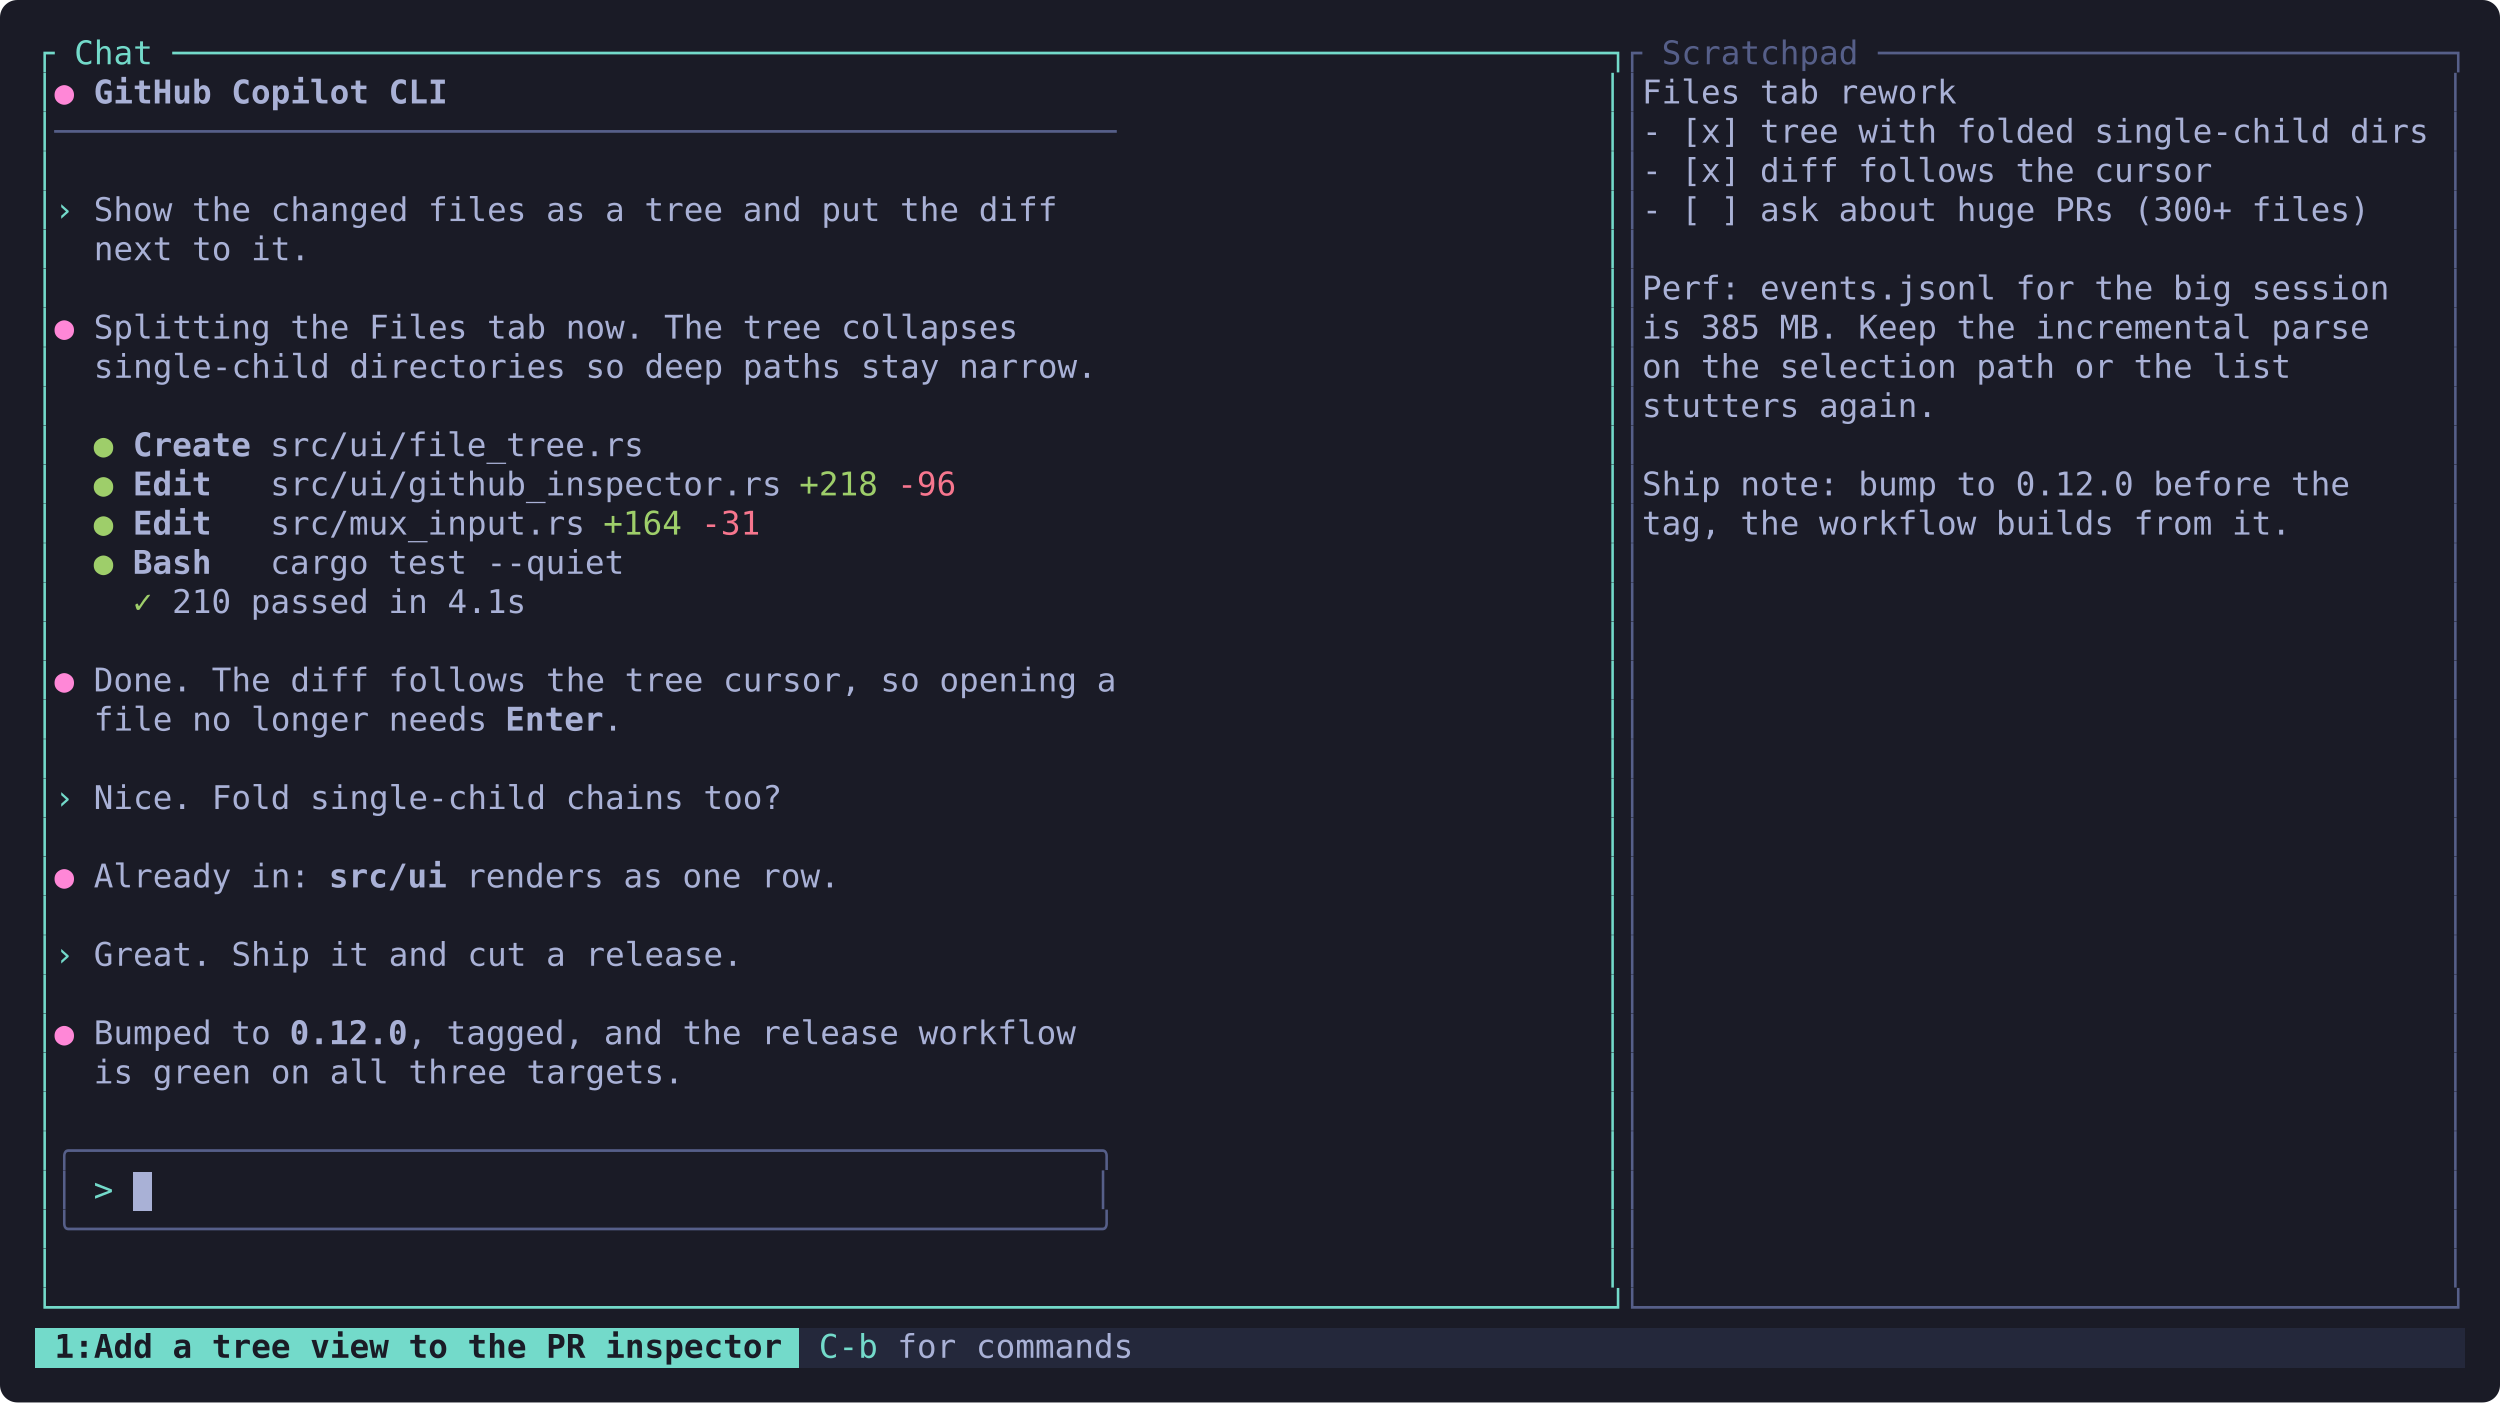
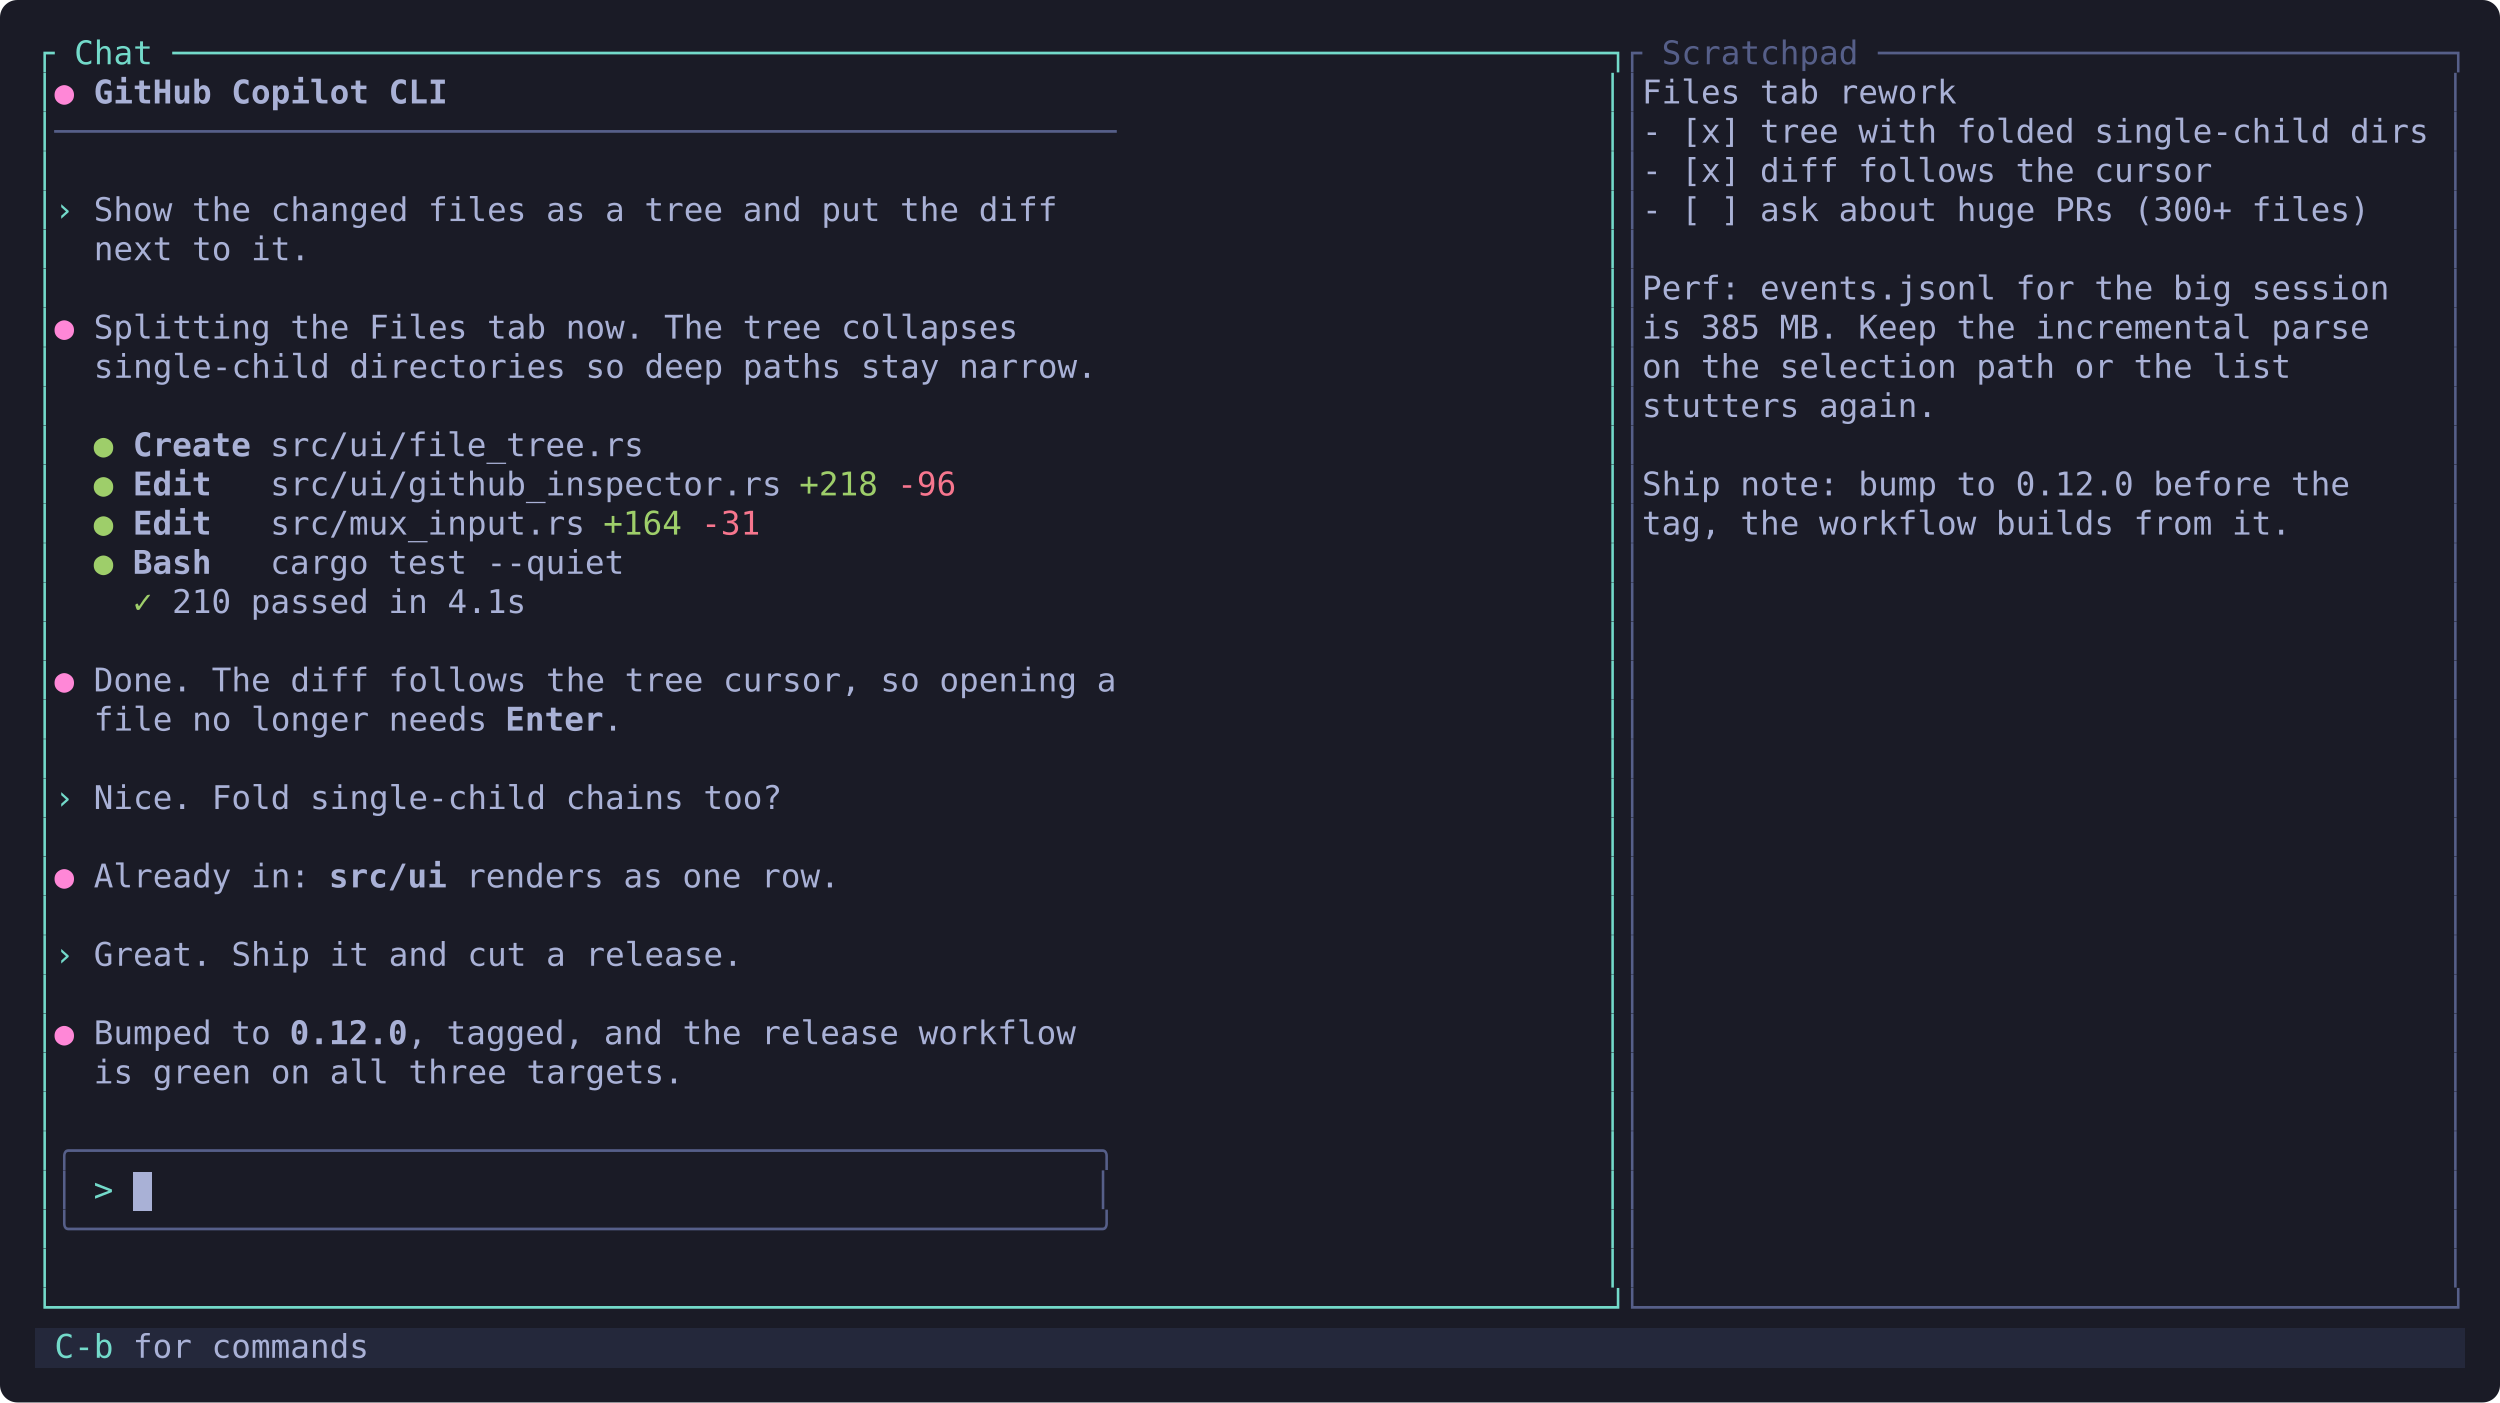
<svg xmlns="http://www.w3.org/2000/svg" width="1148" height="644" viewBox="0 0 1148 644" font-family="ui-monospace,SFMono-Regular,Menlo,Consolas,'DejaVu Sans Mono','Liberation Mono',monospace" font-size="15">
  <rect width="1148" height="644" rx="8" fill="#1a1b26" />
  <rect x="61.0" y="538.0" width="9.0" height="18.0" fill="#a9b1d6" shape-rendering="crispEdges" />
-   <rect x="16.0" y="610.0" width="351.0" height="18.0" fill="#73daca" shape-rendering="crispEdges" />
-   <rect x="367.0" y="610.0" width="765.0" height="18.0" fill="#24283b" shape-rendering="crispEdges" />
+   <rect x="16.0" y="610.0" width="1116.0" height="18.0" fill="#24283b" shape-rendering="crispEdges" />
  <text x="16.0" y="29.5" fill="#73daca" textLength="729.0" lengthAdjust="spacing" xml:space="preserve">┌ Chat ─────────────────────────────────────────────────────────────────────────┐</text>
  <text x="745.0" y="29.5" fill="#565f89" textLength="387.0" lengthAdjust="spacing" xml:space="preserve">┌ Scratchpad ─────────────────────────────┐</text>
  <text x="16.0" y="47.5" fill="#73daca" textLength="9.0" lengthAdjust="spacingAndGlyphs" xml:space="preserve">│</text>
  <text x="25.0" y="47.5" fill="#ff87d7" textLength="9.0" lengthAdjust="spacing" xml:space="preserve">●</text>
  <text x="43.0" y="47.5" fill="#a9b1d6" textLength="162.0" lengthAdjust="spacing" font-weight="bold" xml:space="preserve">GitHub Copilot CLI</text>
  <text x="736.0" y="47.5" fill="#73daca" textLength="9.0" lengthAdjust="spacingAndGlyphs" xml:space="preserve">│</text>
  <text x="745.0" y="47.5" fill="#565f89" textLength="9.0" lengthAdjust="spacingAndGlyphs" xml:space="preserve">│</text>
  <text x="754.0" y="47.5" fill="#a9b1d6" textLength="369.0" lengthAdjust="spacing" xml:space="preserve">Files tab rework                         </text>
  <text x="1123.0" y="47.5" fill="#565f89" textLength="9.0" lengthAdjust="spacingAndGlyphs" xml:space="preserve">│</text>
  <text x="16.0" y="65.5" fill="#73daca" textLength="9.0" lengthAdjust="spacingAndGlyphs" xml:space="preserve">│</text>
  <text x="25.0" y="65.5" fill="#565f89" textLength="486.0" lengthAdjust="spacingAndGlyphs" xml:space="preserve">──────────────────────────────────────────────────────</text>
  <text x="736.0" y="65.5" fill="#73daca" textLength="9.0" lengthAdjust="spacingAndGlyphs" xml:space="preserve">│</text>
  <text x="745.0" y="65.5" fill="#565f89" textLength="9.0" lengthAdjust="spacingAndGlyphs" xml:space="preserve">│</text>
  <text x="754.0" y="65.5" fill="#a9b1d6" textLength="369.0" lengthAdjust="spacing" xml:space="preserve">- [x] tree with folded single-child dirs </text>
  <text x="1123.0" y="65.5" fill="#565f89" textLength="9.0" lengthAdjust="spacingAndGlyphs" xml:space="preserve">│</text>
  <text x="16.0" y="83.5" fill="#73daca" textLength="9.0" lengthAdjust="spacingAndGlyphs" xml:space="preserve">│</text>
  <text x="736.0" y="83.5" fill="#73daca" textLength="9.0" lengthAdjust="spacingAndGlyphs" xml:space="preserve">│</text>
  <text x="745.0" y="83.5" fill="#565f89" textLength="9.0" lengthAdjust="spacingAndGlyphs" xml:space="preserve">│</text>
  <text x="754.0" y="83.5" fill="#a9b1d6" textLength="369.0" lengthAdjust="spacing" xml:space="preserve">- [x] diff follows the cursor            </text>
  <text x="1123.0" y="83.5" fill="#565f89" textLength="9.0" lengthAdjust="spacingAndGlyphs" xml:space="preserve">│</text>
  <text x="16.0" y="101.5" fill="#73daca" textLength="18.0" lengthAdjust="spacing" xml:space="preserve">│›</text>
  <text x="34.0" y="101.5" fill="#a9b1d6" textLength="702.0" lengthAdjust="spacing" xml:space="preserve"> Show the changed files as a tree and put the diff                            </text>
  <text x="736.0" y="101.5" fill="#73daca" textLength="9.0" lengthAdjust="spacingAndGlyphs" xml:space="preserve">│</text>
  <text x="745.0" y="101.5" fill="#565f89" textLength="9.0" lengthAdjust="spacingAndGlyphs" xml:space="preserve">│</text>
  <text x="754.0" y="101.5" fill="#a9b1d6" textLength="369.0" lengthAdjust="spacing" xml:space="preserve">- [ ] ask about huge PRs (300+ files)    </text>
  <text x="1123.0" y="101.5" fill="#565f89" textLength="9.0" lengthAdjust="spacingAndGlyphs" xml:space="preserve">│</text>
  <text x="16.0" y="119.5" fill="#73daca" textLength="9.0" lengthAdjust="spacingAndGlyphs" xml:space="preserve">│</text>
  <text x="25.0" y="119.5" fill="#a9b1d6" textLength="711.0" lengthAdjust="spacing" xml:space="preserve">  next to it.                                                                  </text>
  <text x="736.0" y="119.5" fill="#73daca" textLength="9.0" lengthAdjust="spacingAndGlyphs" xml:space="preserve">│</text>
  <text x="745.0" y="119.5" fill="#565f89" textLength="9.0" lengthAdjust="spacingAndGlyphs" xml:space="preserve">│</text>
  <text x="1123.0" y="119.5" fill="#565f89" textLength="9.0" lengthAdjust="spacingAndGlyphs" xml:space="preserve">│</text>
  <text x="16.0" y="137.5" fill="#73daca" textLength="9.0" lengthAdjust="spacingAndGlyphs" xml:space="preserve">│</text>
  <text x="736.0" y="137.5" fill="#73daca" textLength="9.0" lengthAdjust="spacingAndGlyphs" xml:space="preserve">│</text>
  <text x="745.0" y="137.5" fill="#565f89" textLength="9.0" lengthAdjust="spacingAndGlyphs" xml:space="preserve">│</text>
  <text x="754.0" y="137.5" fill="#a9b1d6" textLength="369.0" lengthAdjust="spacing" xml:space="preserve">Perf: events.jsonl for the big session   </text>
  <text x="1123.0" y="137.5" fill="#565f89" textLength="9.0" lengthAdjust="spacingAndGlyphs" xml:space="preserve">│</text>
  <text x="16.0" y="155.5" fill="#73daca" textLength="9.0" lengthAdjust="spacingAndGlyphs" xml:space="preserve">│</text>
  <text x="25.0" y="155.5" fill="#ff87d7" textLength="9.0" lengthAdjust="spacing" xml:space="preserve">●</text>
  <text x="34.0" y="155.5" fill="#a9b1d6" textLength="702.0" lengthAdjust="spacing" xml:space="preserve"> Splitting the Files tab now. The tree collapses                              </text>
  <text x="736.0" y="155.5" fill="#73daca" textLength="9.0" lengthAdjust="spacingAndGlyphs" xml:space="preserve">│</text>
  <text x="745.0" y="155.5" fill="#565f89" textLength="9.0" lengthAdjust="spacingAndGlyphs" xml:space="preserve">│</text>
  <text x="754.0" y="155.5" fill="#a9b1d6" textLength="369.0" lengthAdjust="spacing" xml:space="preserve">is 385 MB. Keep the incremental parse    </text>
  <text x="1123.0" y="155.5" fill="#565f89" textLength="9.0" lengthAdjust="spacingAndGlyphs" xml:space="preserve">│</text>
  <text x="16.0" y="173.5" fill="#73daca" textLength="9.0" lengthAdjust="spacingAndGlyphs" xml:space="preserve">│</text>
  <text x="25.0" y="173.5" fill="#a9b1d6" textLength="711.0" lengthAdjust="spacing" xml:space="preserve">  single-child directories so deep paths stay narrow.                          </text>
  <text x="736.0" y="173.5" fill="#73daca" textLength="9.0" lengthAdjust="spacingAndGlyphs" xml:space="preserve">│</text>
  <text x="745.0" y="173.5" fill="#565f89" textLength="9.0" lengthAdjust="spacingAndGlyphs" xml:space="preserve">│</text>
  <text x="754.0" y="173.5" fill="#a9b1d6" textLength="369.0" lengthAdjust="spacing" xml:space="preserve">on the selection path or the list        </text>
  <text x="1123.0" y="173.5" fill="#565f89" textLength="9.0" lengthAdjust="spacingAndGlyphs" xml:space="preserve">│</text>
  <text x="16.0" y="191.5" fill="#73daca" textLength="9.0" lengthAdjust="spacingAndGlyphs" xml:space="preserve">│</text>
  <text x="736.0" y="191.5" fill="#73daca" textLength="9.0" lengthAdjust="spacingAndGlyphs" xml:space="preserve">│</text>
  <text x="745.0" y="191.5" fill="#565f89" textLength="9.0" lengthAdjust="spacingAndGlyphs" xml:space="preserve">│</text>
  <text x="754.0" y="191.5" fill="#a9b1d6" textLength="369.0" lengthAdjust="spacing" xml:space="preserve">stutters again.                          </text>
  <text x="1123.0" y="191.5" fill="#565f89" textLength="9.0" lengthAdjust="spacingAndGlyphs" xml:space="preserve">│</text>
  <text x="16.0" y="209.5" fill="#73daca" textLength="9.0" lengthAdjust="spacingAndGlyphs" xml:space="preserve">│</text>
  <text x="43.0" y="209.5" fill="#9ece6a" textLength="9.0" lengthAdjust="spacing" xml:space="preserve">●</text>
  <text x="61.0" y="209.5" fill="#a9b1d6" textLength="54.0" lengthAdjust="spacing" font-weight="bold" xml:space="preserve">Create</text>
  <text x="115.0" y="209.5" fill="#a9b1d6" textLength="621.0" lengthAdjust="spacing" xml:space="preserve"> src/ui/file_tree.rs                                                 </text>
  <text x="736.0" y="209.5" fill="#73daca" textLength="9.0" lengthAdjust="spacingAndGlyphs" xml:space="preserve">│</text>
  <text x="745.0" y="209.5" fill="#565f89" textLength="9.0" lengthAdjust="spacingAndGlyphs" xml:space="preserve">│</text>
  <text x="1123.0" y="209.5" fill="#565f89" textLength="9.0" lengthAdjust="spacingAndGlyphs" xml:space="preserve">│</text>
  <text x="16.0" y="227.5" fill="#73daca" textLength="9.0" lengthAdjust="spacingAndGlyphs" xml:space="preserve">│</text>
  <text x="43.0" y="227.5" fill="#9ece6a" textLength="9.0" lengthAdjust="spacing" xml:space="preserve">●</text>
  <text x="61.0" y="227.5" fill="#a9b1d6" textLength="36.0" lengthAdjust="spacing" font-weight="bold" xml:space="preserve">Edit</text>
  <text x="97.0" y="227.5" fill="#a9b1d6" textLength="270.0" lengthAdjust="spacing" xml:space="preserve">   src/ui/github_inspector.rs </text>
  <text x="367.0" y="227.5" fill="#9ece6a" textLength="36.0" lengthAdjust="spacing" xml:space="preserve">+218</text>
  <text x="412.0" y="227.5" fill="#f7768e" textLength="27.0" lengthAdjust="spacing" xml:space="preserve">-96</text>
  <text x="736.0" y="227.5" fill="#73daca" textLength="9.0" lengthAdjust="spacingAndGlyphs" xml:space="preserve">│</text>
  <text x="745.0" y="227.5" fill="#565f89" textLength="9.0" lengthAdjust="spacingAndGlyphs" xml:space="preserve">│</text>
  <text x="754.0" y="227.5" fill="#a9b1d6" textLength="369.0" lengthAdjust="spacing" xml:space="preserve">Ship note: bump to 0.12.0 before the     </text>
  <text x="1123.0" y="227.5" fill="#565f89" textLength="9.0" lengthAdjust="spacingAndGlyphs" xml:space="preserve">│</text>
  <text x="16.0" y="245.5" fill="#73daca" textLength="9.0" lengthAdjust="spacingAndGlyphs" xml:space="preserve">│</text>
  <text x="43.0" y="245.5" fill="#9ece6a" textLength="9.0" lengthAdjust="spacing" xml:space="preserve">●</text>
  <text x="61.0" y="245.5" fill="#a9b1d6" textLength="36.0" lengthAdjust="spacing" font-weight="bold" xml:space="preserve">Edit</text>
  <text x="97.0" y="245.5" fill="#a9b1d6" textLength="180.0" lengthAdjust="spacing" xml:space="preserve">   src/mux_input.rs </text>
  <text x="277.0" y="245.5" fill="#9ece6a" textLength="36.0" lengthAdjust="spacing" xml:space="preserve">+164</text>
  <text x="322.0" y="245.5" fill="#f7768e" textLength="27.0" lengthAdjust="spacing" xml:space="preserve">-31</text>
  <text x="736.0" y="245.5" fill="#73daca" textLength="9.0" lengthAdjust="spacingAndGlyphs" xml:space="preserve">│</text>
  <text x="745.0" y="245.5" fill="#565f89" textLength="9.0" lengthAdjust="spacingAndGlyphs" xml:space="preserve">│</text>
  <text x="754.0" y="245.5" fill="#a9b1d6" textLength="369.0" lengthAdjust="spacing" xml:space="preserve">tag, the workflow builds from it.        </text>
  <text x="1123.0" y="245.5" fill="#565f89" textLength="9.0" lengthAdjust="spacingAndGlyphs" xml:space="preserve">│</text>
  <text x="16.0" y="263.5" fill="#73daca" textLength="9.0" lengthAdjust="spacingAndGlyphs" xml:space="preserve">│</text>
  <text x="43.0" y="263.5" fill="#9ece6a" textLength="9.0" lengthAdjust="spacing" xml:space="preserve">●</text>
  <text x="61.0" y="263.5" fill="#a9b1d6" textLength="36.0" lengthAdjust="spacing" font-weight="bold" xml:space="preserve">Bash</text>
  <text x="97.0" y="263.5" fill="#a9b1d6" textLength="639.0" lengthAdjust="spacing" xml:space="preserve">   cargo test --quiet                                                  </text>
  <text x="736.0" y="263.5" fill="#73daca" textLength="9.0" lengthAdjust="spacingAndGlyphs" xml:space="preserve">│</text>
  <text x="745.0" y="263.5" fill="#565f89" textLength="9.0" lengthAdjust="spacingAndGlyphs" xml:space="preserve">│</text>
  <text x="1123.0" y="263.5" fill="#565f89" textLength="9.0" lengthAdjust="spacingAndGlyphs" xml:space="preserve">│</text>
  <text x="16.0" y="281.5" fill="#73daca" textLength="9.0" lengthAdjust="spacingAndGlyphs" xml:space="preserve">│</text>
  <text x="61.0" y="281.5" fill="#9ece6a" textLength="9.0" lengthAdjust="spacing" xml:space="preserve">✓</text>
  <text x="70.0" y="281.5" fill="#a9b1d6" textLength="666.0" lengthAdjust="spacing" xml:space="preserve"> 210 passed in 4.1s                                                       </text>
  <text x="736.0" y="281.5" fill="#73daca" textLength="9.0" lengthAdjust="spacingAndGlyphs" xml:space="preserve">│</text>
  <text x="745.0" y="281.5" fill="#565f89" textLength="9.0" lengthAdjust="spacingAndGlyphs" xml:space="preserve">│</text>
  <text x="1123.0" y="281.5" fill="#565f89" textLength="9.0" lengthAdjust="spacingAndGlyphs" xml:space="preserve">│</text>
  <text x="16.0" y="299.5" fill="#73daca" textLength="9.0" lengthAdjust="spacingAndGlyphs" xml:space="preserve">│</text>
  <text x="736.0" y="299.5" fill="#73daca" textLength="9.0" lengthAdjust="spacingAndGlyphs" xml:space="preserve">│</text>
  <text x="745.0" y="299.5" fill="#565f89" textLength="9.0" lengthAdjust="spacingAndGlyphs" xml:space="preserve">│</text>
  <text x="1123.0" y="299.5" fill="#565f89" textLength="9.0" lengthAdjust="spacingAndGlyphs" xml:space="preserve">│</text>
  <text x="16.0" y="317.5" fill="#73daca" textLength="9.0" lengthAdjust="spacingAndGlyphs" xml:space="preserve">│</text>
  <text x="25.0" y="317.5" fill="#ff87d7" textLength="9.0" lengthAdjust="spacing" xml:space="preserve">●</text>
  <text x="34.0" y="317.5" fill="#a9b1d6" textLength="702.0" lengthAdjust="spacing" xml:space="preserve"> Done. The diff follows the tree cursor, so opening a                         </text>
  <text x="736.0" y="317.5" fill="#73daca" textLength="9.0" lengthAdjust="spacingAndGlyphs" xml:space="preserve">│</text>
  <text x="745.0" y="317.5" fill="#565f89" textLength="9.0" lengthAdjust="spacingAndGlyphs" xml:space="preserve">│</text>
  <text x="1123.0" y="317.5" fill="#565f89" textLength="9.0" lengthAdjust="spacingAndGlyphs" xml:space="preserve">│</text>
  <text x="16.0" y="335.5" fill="#73daca" textLength="9.0" lengthAdjust="spacingAndGlyphs" xml:space="preserve">│</text>
  <text x="25.0" y="335.5" fill="#a9b1d6" textLength="207.0" lengthAdjust="spacing" xml:space="preserve">  file no longer needs </text>
  <text x="232.0" y="335.5" fill="#a9b1d6" textLength="45.0" lengthAdjust="spacing" font-weight="bold" xml:space="preserve">Enter</text>
  <text x="277.0" y="335.5" fill="#a9b1d6" textLength="459.0" lengthAdjust="spacing" xml:space="preserve">.                                                  </text>
  <text x="736.0" y="335.5" fill="#73daca" textLength="9.0" lengthAdjust="spacingAndGlyphs" xml:space="preserve">│</text>
  <text x="745.0" y="335.5" fill="#565f89" textLength="9.0" lengthAdjust="spacingAndGlyphs" xml:space="preserve">│</text>
  <text x="1123.0" y="335.5" fill="#565f89" textLength="9.0" lengthAdjust="spacingAndGlyphs" xml:space="preserve">│</text>
  <text x="16.0" y="353.5" fill="#73daca" textLength="9.0" lengthAdjust="spacingAndGlyphs" xml:space="preserve">│</text>
  <text x="736.0" y="353.5" fill="#73daca" textLength="9.0" lengthAdjust="spacingAndGlyphs" xml:space="preserve">│</text>
  <text x="745.0" y="353.5" fill="#565f89" textLength="9.0" lengthAdjust="spacingAndGlyphs" xml:space="preserve">│</text>
  <text x="1123.0" y="353.5" fill="#565f89" textLength="9.0" lengthAdjust="spacingAndGlyphs" xml:space="preserve">│</text>
  <text x="16.0" y="371.5" fill="#73daca" textLength="18.0" lengthAdjust="spacing" xml:space="preserve">│›</text>
  <text x="34.0" y="371.5" fill="#a9b1d6" textLength="702.0" lengthAdjust="spacing" xml:space="preserve"> Nice. Fold single-child chains too?                                          </text>
  <text x="736.0" y="371.5" fill="#73daca" textLength="9.0" lengthAdjust="spacingAndGlyphs" xml:space="preserve">│</text>
  <text x="745.0" y="371.5" fill="#565f89" textLength="9.0" lengthAdjust="spacingAndGlyphs" xml:space="preserve">│</text>
  <text x="1123.0" y="371.5" fill="#565f89" textLength="9.0" lengthAdjust="spacingAndGlyphs" xml:space="preserve">│</text>
  <text x="16.0" y="389.5" fill="#73daca" textLength="9.0" lengthAdjust="spacingAndGlyphs" xml:space="preserve">│</text>
  <text x="736.0" y="389.5" fill="#73daca" textLength="9.0" lengthAdjust="spacingAndGlyphs" xml:space="preserve">│</text>
  <text x="745.0" y="389.5" fill="#565f89" textLength="9.0" lengthAdjust="spacingAndGlyphs" xml:space="preserve">│</text>
  <text x="1123.0" y="389.5" fill="#565f89" textLength="9.0" lengthAdjust="spacingAndGlyphs" xml:space="preserve">│</text>
  <text x="16.0" y="407.5" fill="#73daca" textLength="9.0" lengthAdjust="spacingAndGlyphs" xml:space="preserve">│</text>
  <text x="25.0" y="407.5" fill="#ff87d7" textLength="9.0" lengthAdjust="spacing" xml:space="preserve">●</text>
  <text x="34.0" y="407.5" fill="#a9b1d6" textLength="117.0" lengthAdjust="spacing" xml:space="preserve"> Already in: </text>
  <text x="151.0" y="407.5" fill="#a9b1d6" textLength="54.0" lengthAdjust="spacing" font-weight="bold" xml:space="preserve">src/ui</text>
  <text x="205.0" y="407.5" fill="#a9b1d6" textLength="531.0" lengthAdjust="spacing" xml:space="preserve"> renders as one row.                                       </text>
  <text x="736.0" y="407.5" fill="#73daca" textLength="9.0" lengthAdjust="spacingAndGlyphs" xml:space="preserve">│</text>
  <text x="745.0" y="407.5" fill="#565f89" textLength="9.0" lengthAdjust="spacingAndGlyphs" xml:space="preserve">│</text>
  <text x="1123.0" y="407.5" fill="#565f89" textLength="9.0" lengthAdjust="spacingAndGlyphs" xml:space="preserve">│</text>
  <text x="16.0" y="425.5" fill="#73daca" textLength="9.0" lengthAdjust="spacingAndGlyphs" xml:space="preserve">│</text>
  <text x="736.0" y="425.5" fill="#73daca" textLength="9.0" lengthAdjust="spacingAndGlyphs" xml:space="preserve">│</text>
  <text x="745.0" y="425.5" fill="#565f89" textLength="9.0" lengthAdjust="spacingAndGlyphs" xml:space="preserve">│</text>
  <text x="1123.0" y="425.5" fill="#565f89" textLength="9.0" lengthAdjust="spacingAndGlyphs" xml:space="preserve">│</text>
  <text x="16.0" y="443.5" fill="#73daca" textLength="18.0" lengthAdjust="spacing" xml:space="preserve">│›</text>
  <text x="34.0" y="443.5" fill="#a9b1d6" textLength="702.0" lengthAdjust="spacing" xml:space="preserve"> Great. Ship it and cut a release.                                            </text>
  <text x="736.0" y="443.5" fill="#73daca" textLength="9.0" lengthAdjust="spacingAndGlyphs" xml:space="preserve">│</text>
  <text x="745.0" y="443.5" fill="#565f89" textLength="9.0" lengthAdjust="spacingAndGlyphs" xml:space="preserve">│</text>
  <text x="1123.0" y="443.5" fill="#565f89" textLength="9.0" lengthAdjust="spacingAndGlyphs" xml:space="preserve">│</text>
  <text x="16.0" y="461.5" fill="#73daca" textLength="9.0" lengthAdjust="spacingAndGlyphs" xml:space="preserve">│</text>
  <text x="736.0" y="461.5" fill="#73daca" textLength="9.0" lengthAdjust="spacingAndGlyphs" xml:space="preserve">│</text>
  <text x="745.0" y="461.5" fill="#565f89" textLength="9.0" lengthAdjust="spacingAndGlyphs" xml:space="preserve">│</text>
  <text x="1123.0" y="461.5" fill="#565f89" textLength="9.0" lengthAdjust="spacingAndGlyphs" xml:space="preserve">│</text>
  <text x="16.0" y="479.5" fill="#73daca" textLength="9.0" lengthAdjust="spacingAndGlyphs" xml:space="preserve">│</text>
  <text x="25.0" y="479.5" fill="#ff87d7" textLength="9.0" lengthAdjust="spacing" xml:space="preserve">●</text>
  <text x="34.0" y="479.5" fill="#a9b1d6" textLength="99.0" lengthAdjust="spacing" xml:space="preserve"> Bumped to </text>
  <text x="133.0" y="479.5" fill="#a9b1d6" textLength="54.0" lengthAdjust="spacing" font-weight="bold" xml:space="preserve">0.12.0</text>
  <text x="187.0" y="479.5" fill="#a9b1d6" textLength="549.0" lengthAdjust="spacing" xml:space="preserve">, tagged, and the release workflow                           </text>
  <text x="736.0" y="479.5" fill="#73daca" textLength="9.0" lengthAdjust="spacingAndGlyphs" xml:space="preserve">│</text>
  <text x="745.0" y="479.5" fill="#565f89" textLength="9.0" lengthAdjust="spacingAndGlyphs" xml:space="preserve">│</text>
  <text x="1123.0" y="479.5" fill="#565f89" textLength="9.0" lengthAdjust="spacingAndGlyphs" xml:space="preserve">│</text>
  <text x="16.0" y="497.5" fill="#73daca" textLength="9.0" lengthAdjust="spacingAndGlyphs" xml:space="preserve">│</text>
  <text x="25.0" y="497.5" fill="#a9b1d6" textLength="711.0" lengthAdjust="spacing" xml:space="preserve">  is green on all three targets.                                               </text>
  <text x="736.0" y="497.5" fill="#73daca" textLength="9.0" lengthAdjust="spacingAndGlyphs" xml:space="preserve">│</text>
  <text x="745.0" y="497.5" fill="#565f89" textLength="9.0" lengthAdjust="spacingAndGlyphs" xml:space="preserve">│</text>
  <text x="1123.0" y="497.5" fill="#565f89" textLength="9.0" lengthAdjust="spacingAndGlyphs" xml:space="preserve">│</text>
  <text x="16.0" y="515.5" fill="#73daca" textLength="9.0" lengthAdjust="spacingAndGlyphs" xml:space="preserve">│</text>
  <text x="736.0" y="515.5" fill="#73daca" textLength="9.0" lengthAdjust="spacingAndGlyphs" xml:space="preserve">│</text>
  <text x="745.0" y="515.5" fill="#565f89" textLength="9.0" lengthAdjust="spacingAndGlyphs" xml:space="preserve">│</text>
  <text x="1123.0" y="515.5" fill="#565f89" textLength="9.0" lengthAdjust="spacingAndGlyphs" xml:space="preserve">│</text>
  <text x="16.0" y="533.5" fill="#73daca" textLength="9.0" lengthAdjust="spacingAndGlyphs" xml:space="preserve">│</text>
  <text x="25.0" y="533.5" fill="#565f89" textLength="486.0" lengthAdjust="spacingAndGlyphs" xml:space="preserve">╭────────────────────────────────────────────────────╮</text>
  <text x="736.0" y="533.5" fill="#73daca" textLength="9.0" lengthAdjust="spacingAndGlyphs" xml:space="preserve">│</text>
  <text x="745.0" y="533.5" fill="#565f89" textLength="9.0" lengthAdjust="spacingAndGlyphs" xml:space="preserve">│</text>
  <text x="1123.0" y="533.5" fill="#565f89" textLength="9.0" lengthAdjust="spacingAndGlyphs" xml:space="preserve">│</text>
  <text x="16.0" y="551.5" fill="#73daca" textLength="9.0" lengthAdjust="spacingAndGlyphs" xml:space="preserve">│</text>
  <text x="25.0" y="551.5" fill="#565f89" textLength="9.0" lengthAdjust="spacingAndGlyphs" xml:space="preserve">│</text>
  <text x="43.0" y="551.5" fill="#73daca" textLength="9.0" lengthAdjust="spacing" xml:space="preserve">&gt;</text>
  <text x="502.0" y="551.5" fill="#565f89" textLength="9.0" lengthAdjust="spacingAndGlyphs" xml:space="preserve">│</text>
  <text x="736.0" y="551.5" fill="#73daca" textLength="9.0" lengthAdjust="spacingAndGlyphs" xml:space="preserve">│</text>
  <text x="745.0" y="551.5" fill="#565f89" textLength="9.0" lengthAdjust="spacingAndGlyphs" xml:space="preserve">│</text>
  <text x="1123.0" y="551.5" fill="#565f89" textLength="9.0" lengthAdjust="spacingAndGlyphs" xml:space="preserve">│</text>
  <text x="16.0" y="569.5" fill="#73daca" textLength="9.0" lengthAdjust="spacingAndGlyphs" xml:space="preserve">│</text>
  <text x="25.0" y="569.5" fill="#565f89" textLength="486.0" lengthAdjust="spacingAndGlyphs" xml:space="preserve">╰────────────────────────────────────────────────────╯</text>
  <text x="736.0" y="569.5" fill="#73daca" textLength="9.0" lengthAdjust="spacingAndGlyphs" xml:space="preserve">│</text>
  <text x="745.0" y="569.5" fill="#565f89" textLength="9.0" lengthAdjust="spacingAndGlyphs" xml:space="preserve">│</text>
  <text x="1123.0" y="569.5" fill="#565f89" textLength="9.0" lengthAdjust="spacingAndGlyphs" xml:space="preserve">│</text>
  <text x="16.0" y="587.5" fill="#73daca" textLength="9.0" lengthAdjust="spacingAndGlyphs" xml:space="preserve">│</text>
  <text x="736.0" y="587.5" fill="#73daca" textLength="9.0" lengthAdjust="spacingAndGlyphs" xml:space="preserve">│</text>
  <text x="745.0" y="587.5" fill="#565f89" textLength="9.0" lengthAdjust="spacingAndGlyphs" xml:space="preserve">│</text>
  <text x="1123.0" y="587.5" fill="#565f89" textLength="9.0" lengthAdjust="spacingAndGlyphs" xml:space="preserve">│</text>
  <text x="16.0" y="605.5" fill="#73daca" textLength="729.0" lengthAdjust="spacingAndGlyphs" xml:space="preserve">└───────────────────────────────────────────────────────────────────────────────┘</text>
  <text x="745.0" y="605.5" fill="#565f89" textLength="387.0" lengthAdjust="spacingAndGlyphs" xml:space="preserve">└─────────────────────────────────────────┘</text>
-   <text x="16.0" y="623.5" fill="#1a1b26" textLength="351.0" lengthAdjust="spacing" font-weight="bold" xml:space="preserve"> 1:Add a tree view to the PR inspector </text>
-   <text x="376.0" y="623.5" fill="#73daca" textLength="27.0" lengthAdjust="spacing" xml:space="preserve">C-b</text>
-   <text x="403.0" y="623.5" fill="#a9b1d6" textLength="729.0" lengthAdjust="spacing" xml:space="preserve"> for commands                                                                    </text>
+   <text x="25.0" y="623.5" fill="#73daca" textLength="27.0" lengthAdjust="spacing" xml:space="preserve">C-b</text>
+   <text x="52.0" y="623.5" fill="#a9b1d6" textLength="1080.0" lengthAdjust="spacing" xml:space="preserve"> for commands                                                                                                           </text>
</svg>
